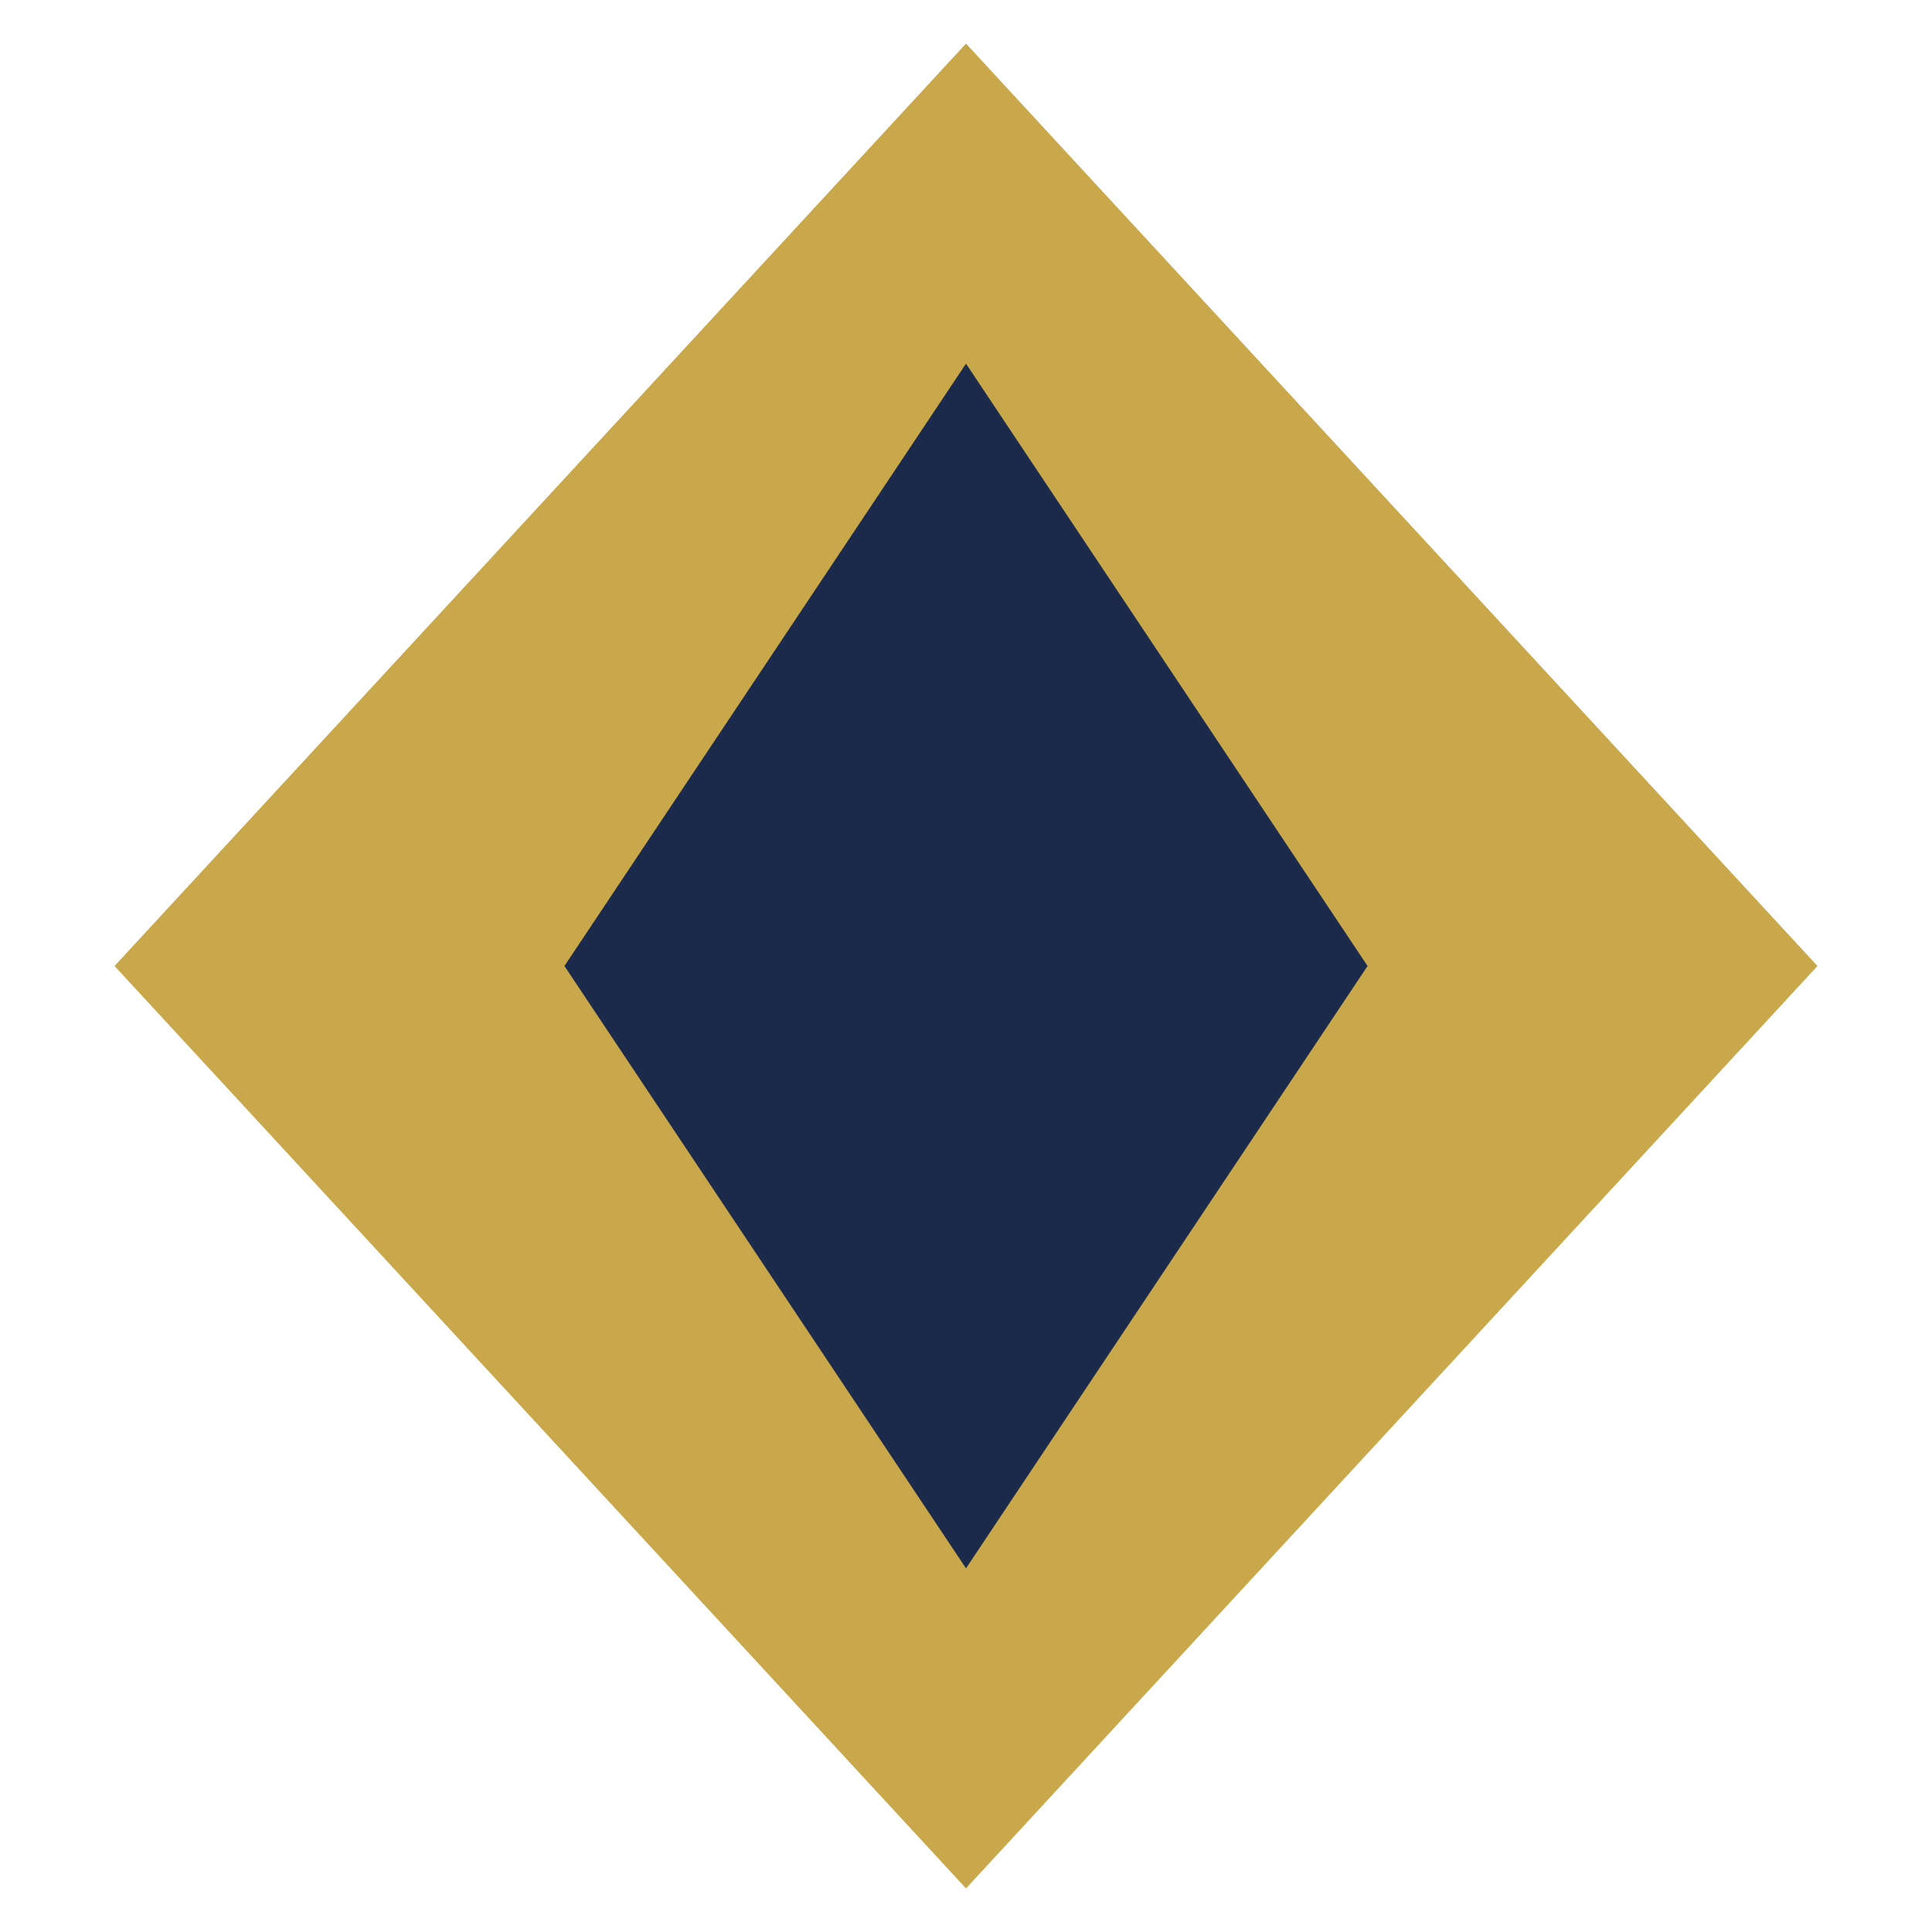
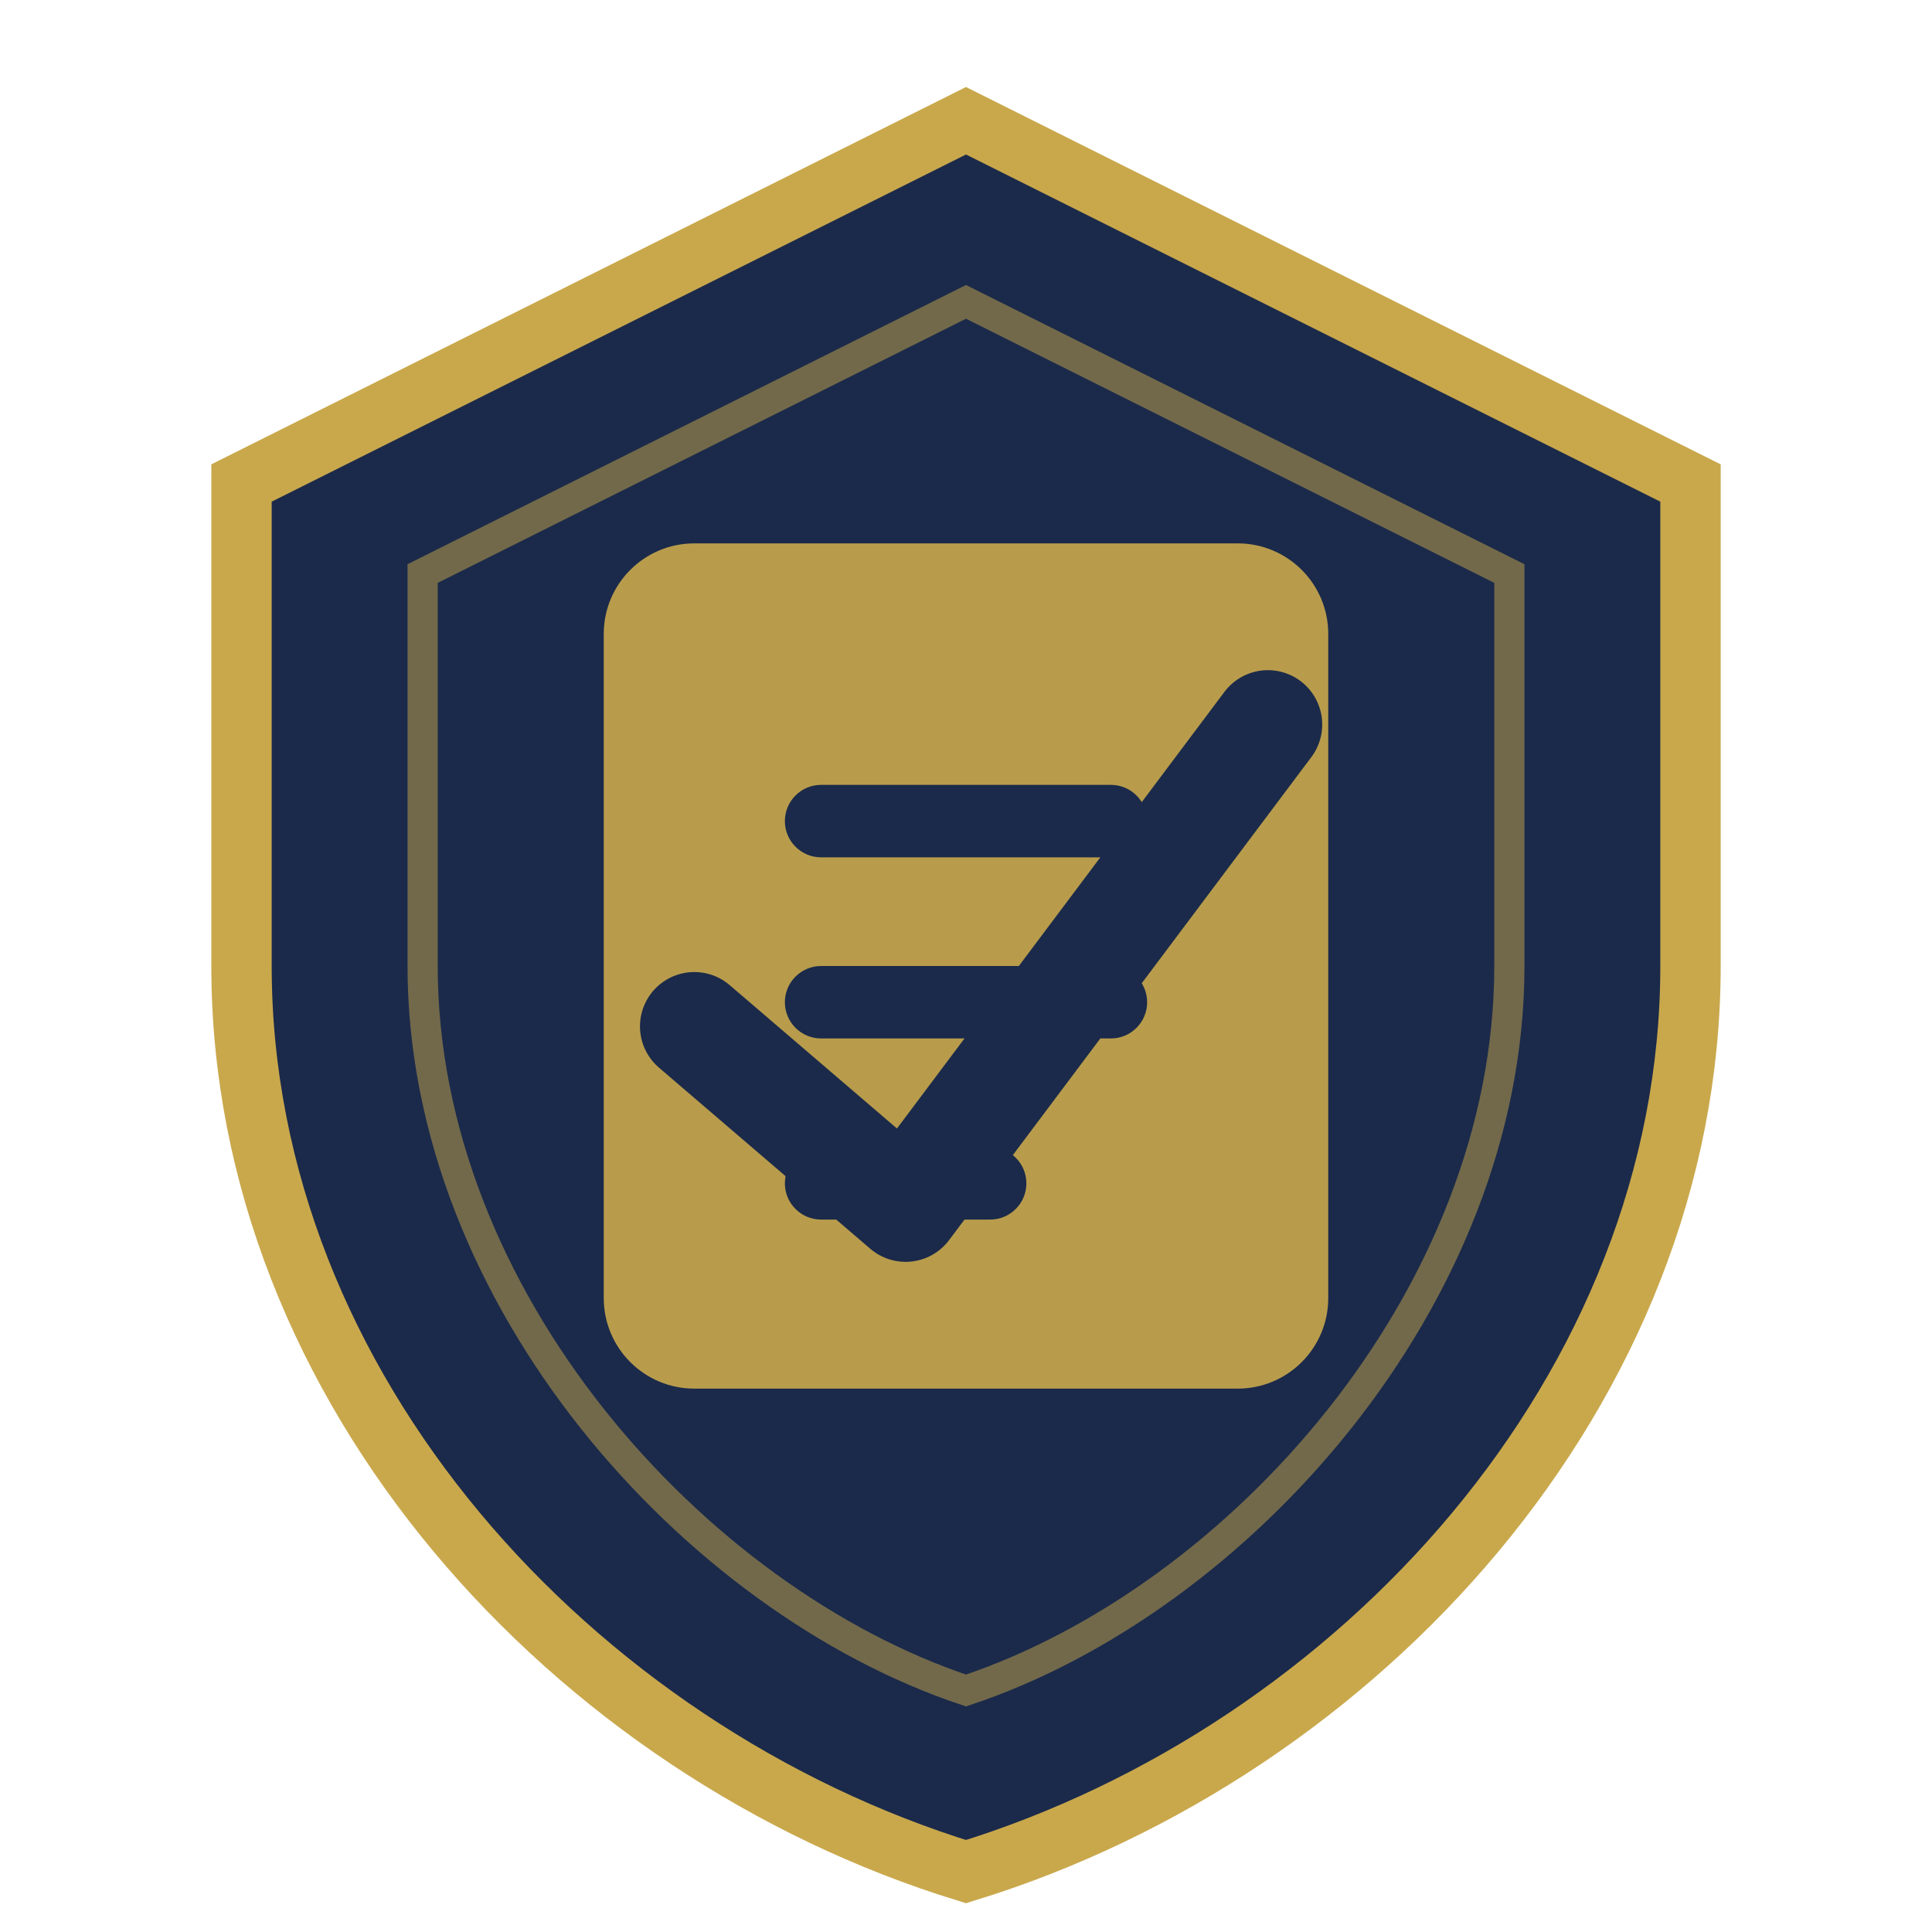
- <svg xmlns="http://www.w3.org/2000/svg" width="28" height="28" viewBox="0 0 28 28" fill="none">
-   <path d="M14 1L26 14L14 27L2 14L14 1Z" fill="#C9A84C" stroke="#C9A84C" stroke-width="0.5" />
-   <path d="M14 5L20 14L14 23L8 14L14 5Z" fill="#1B2A4A" stroke="#C9A84C" stroke-width="0.3" />
+ <svg xmlns="http://www.w3.org/2000/svg" width="32" height="32" viewBox="0 0 32 32" fill="none">
+   <path d="M16 2L28 8V16C28 23 22.5 29 16 31C9.5 29 4 23 4 16V8L16 2Z" fill="#1B2A4A" stroke="#C9A84C" stroke-width="1" />
+   <path d="M16 5L25 9.5V16C25 21.5 20.5 26.5 16 28C11.5 26.5 7 21.5 7 16V9.5L16 5Z" fill="#1B2A4A" stroke="#C9A84C" stroke-width="0.5" opacity="0.5" />
+   <rect x="10" y="9" width="12" height="14" rx="1.5" fill="#C9A84C" opacity="0.9" />
+   <rect x="13" y="13" width="6" height="1.2" rx="0.6" fill="#1B2A4A" />
+   <rect x="13" y="16" width="6" height="1.2" rx="0.6" fill="#1B2A4A" />
+   <rect x="13" y="19" width="4" height="1.2" rx="0.6" fill="#1B2A4A" />
+   <path d="M21 12L15 20L11.5 17" stroke="#1B2A4A" stroke-width="1.8" stroke-linecap="round" stroke-linejoin="round" />
</svg>
